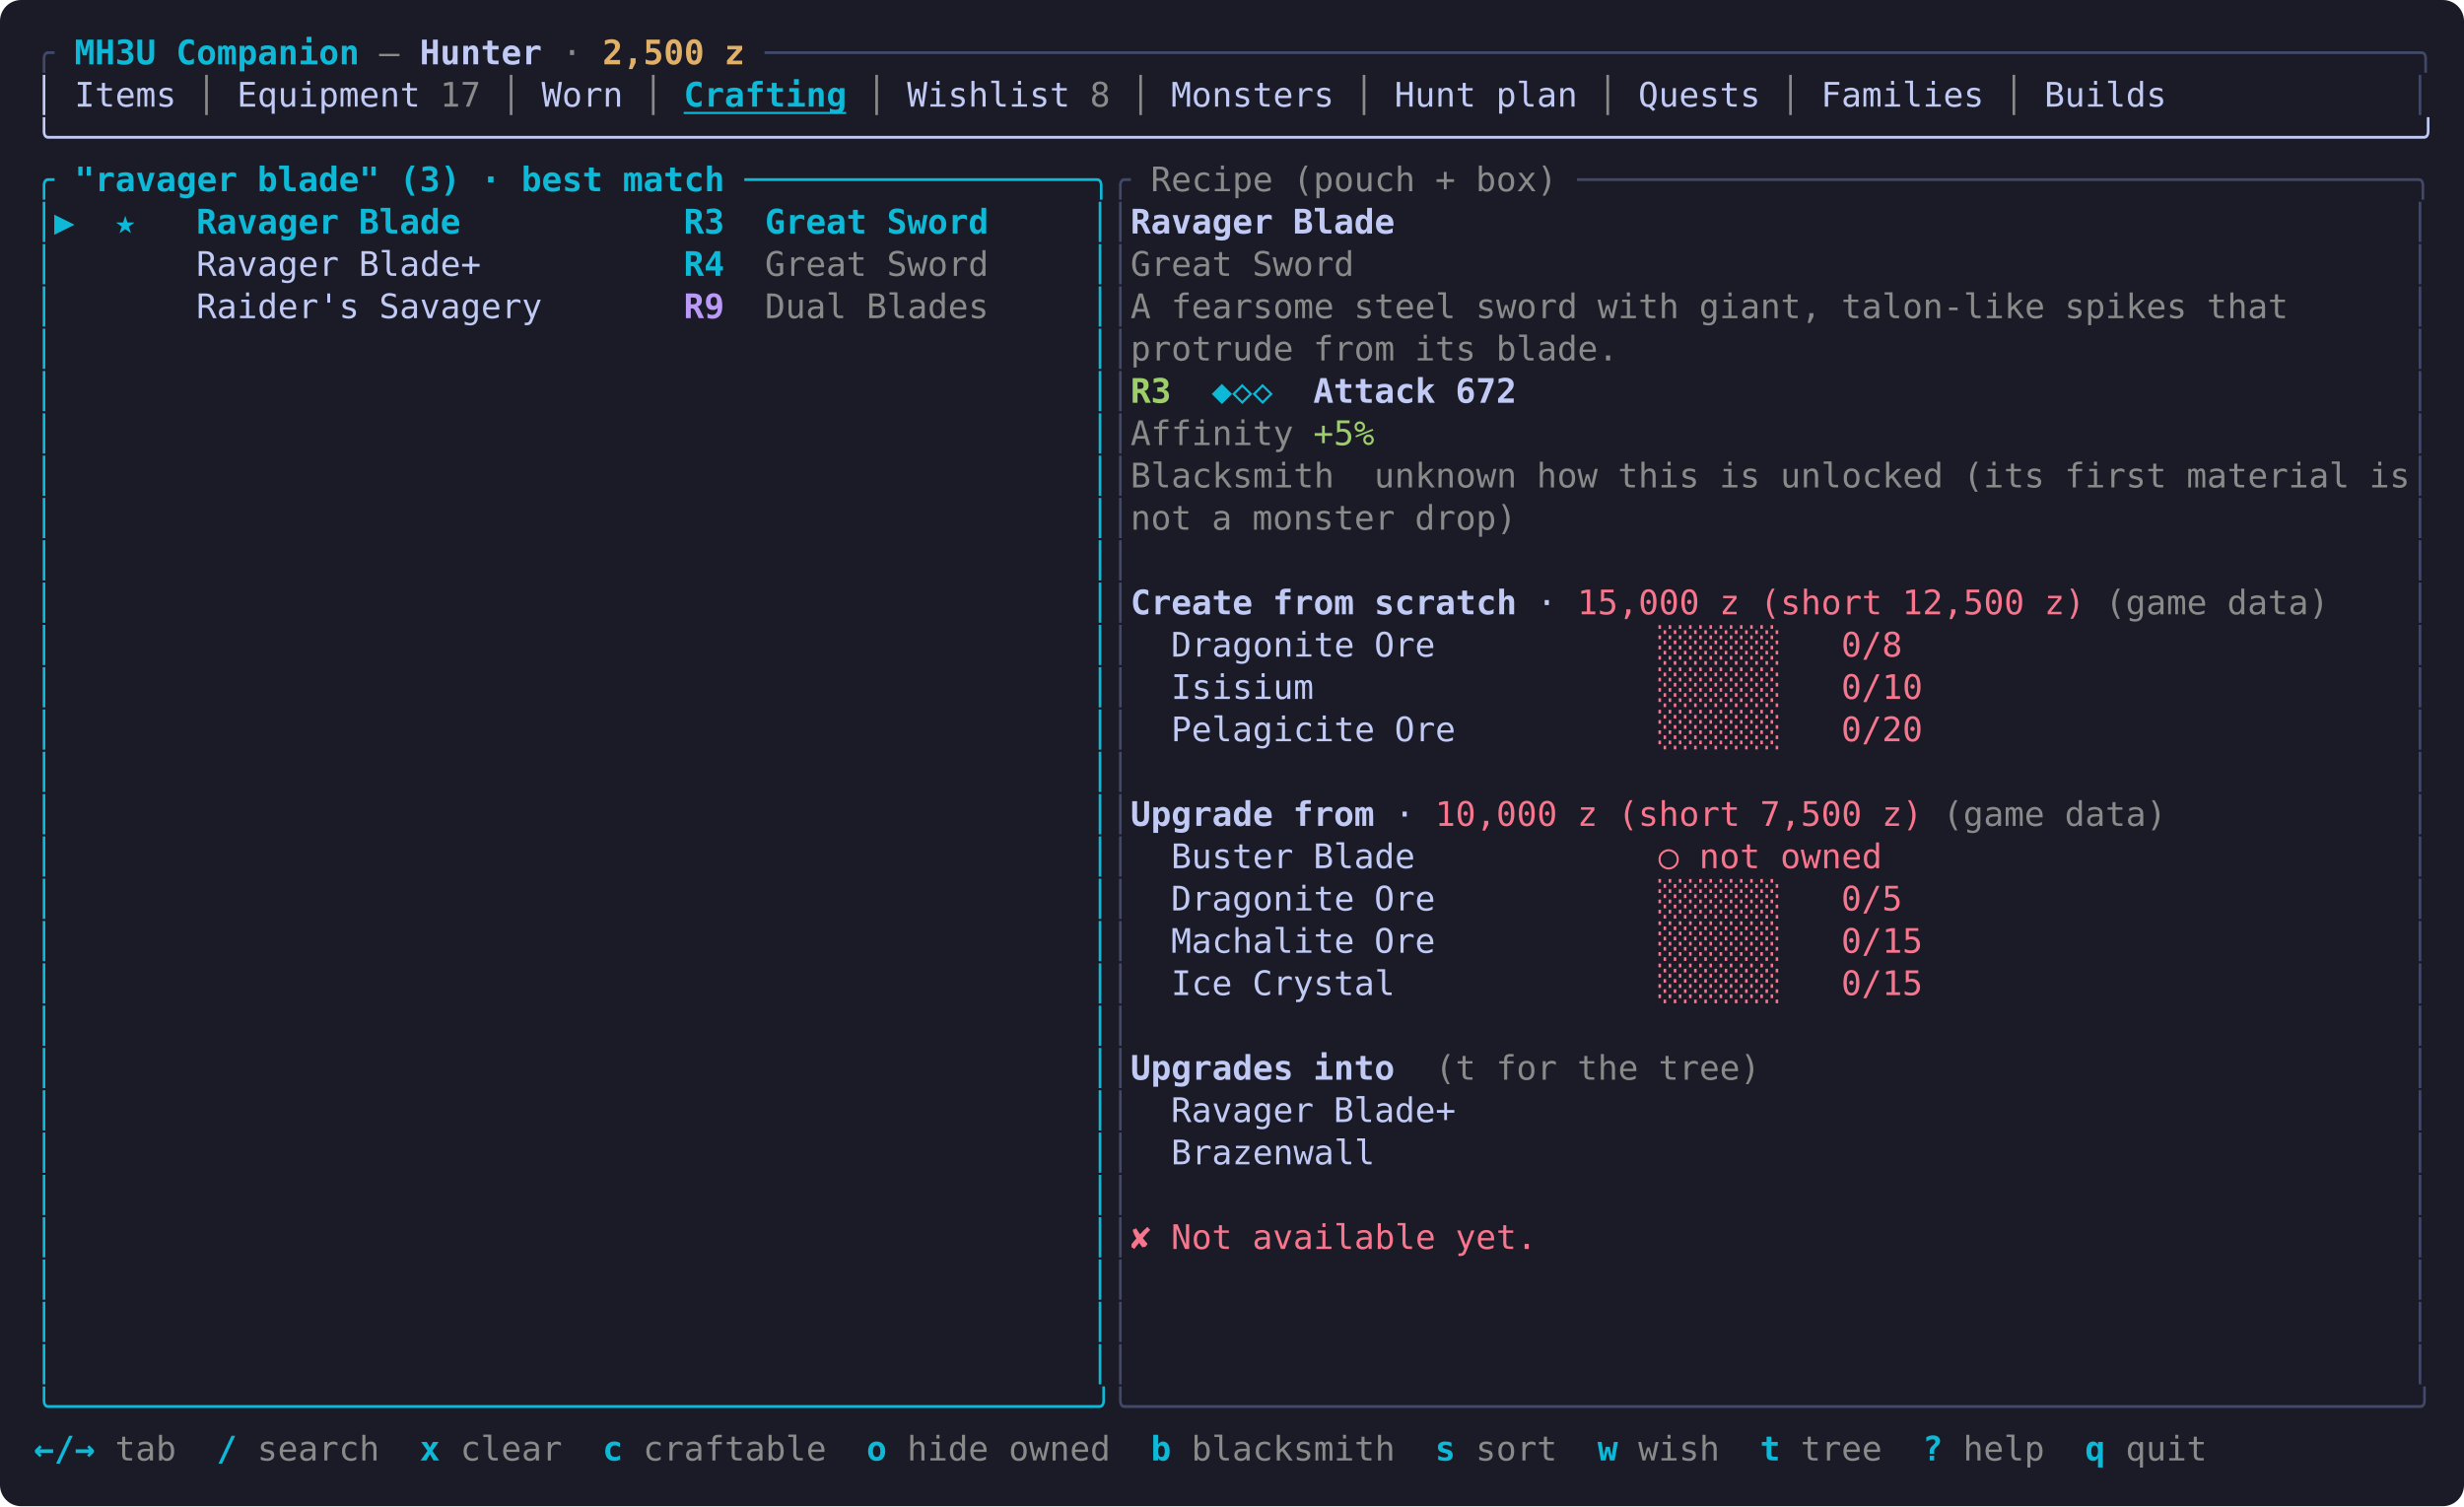
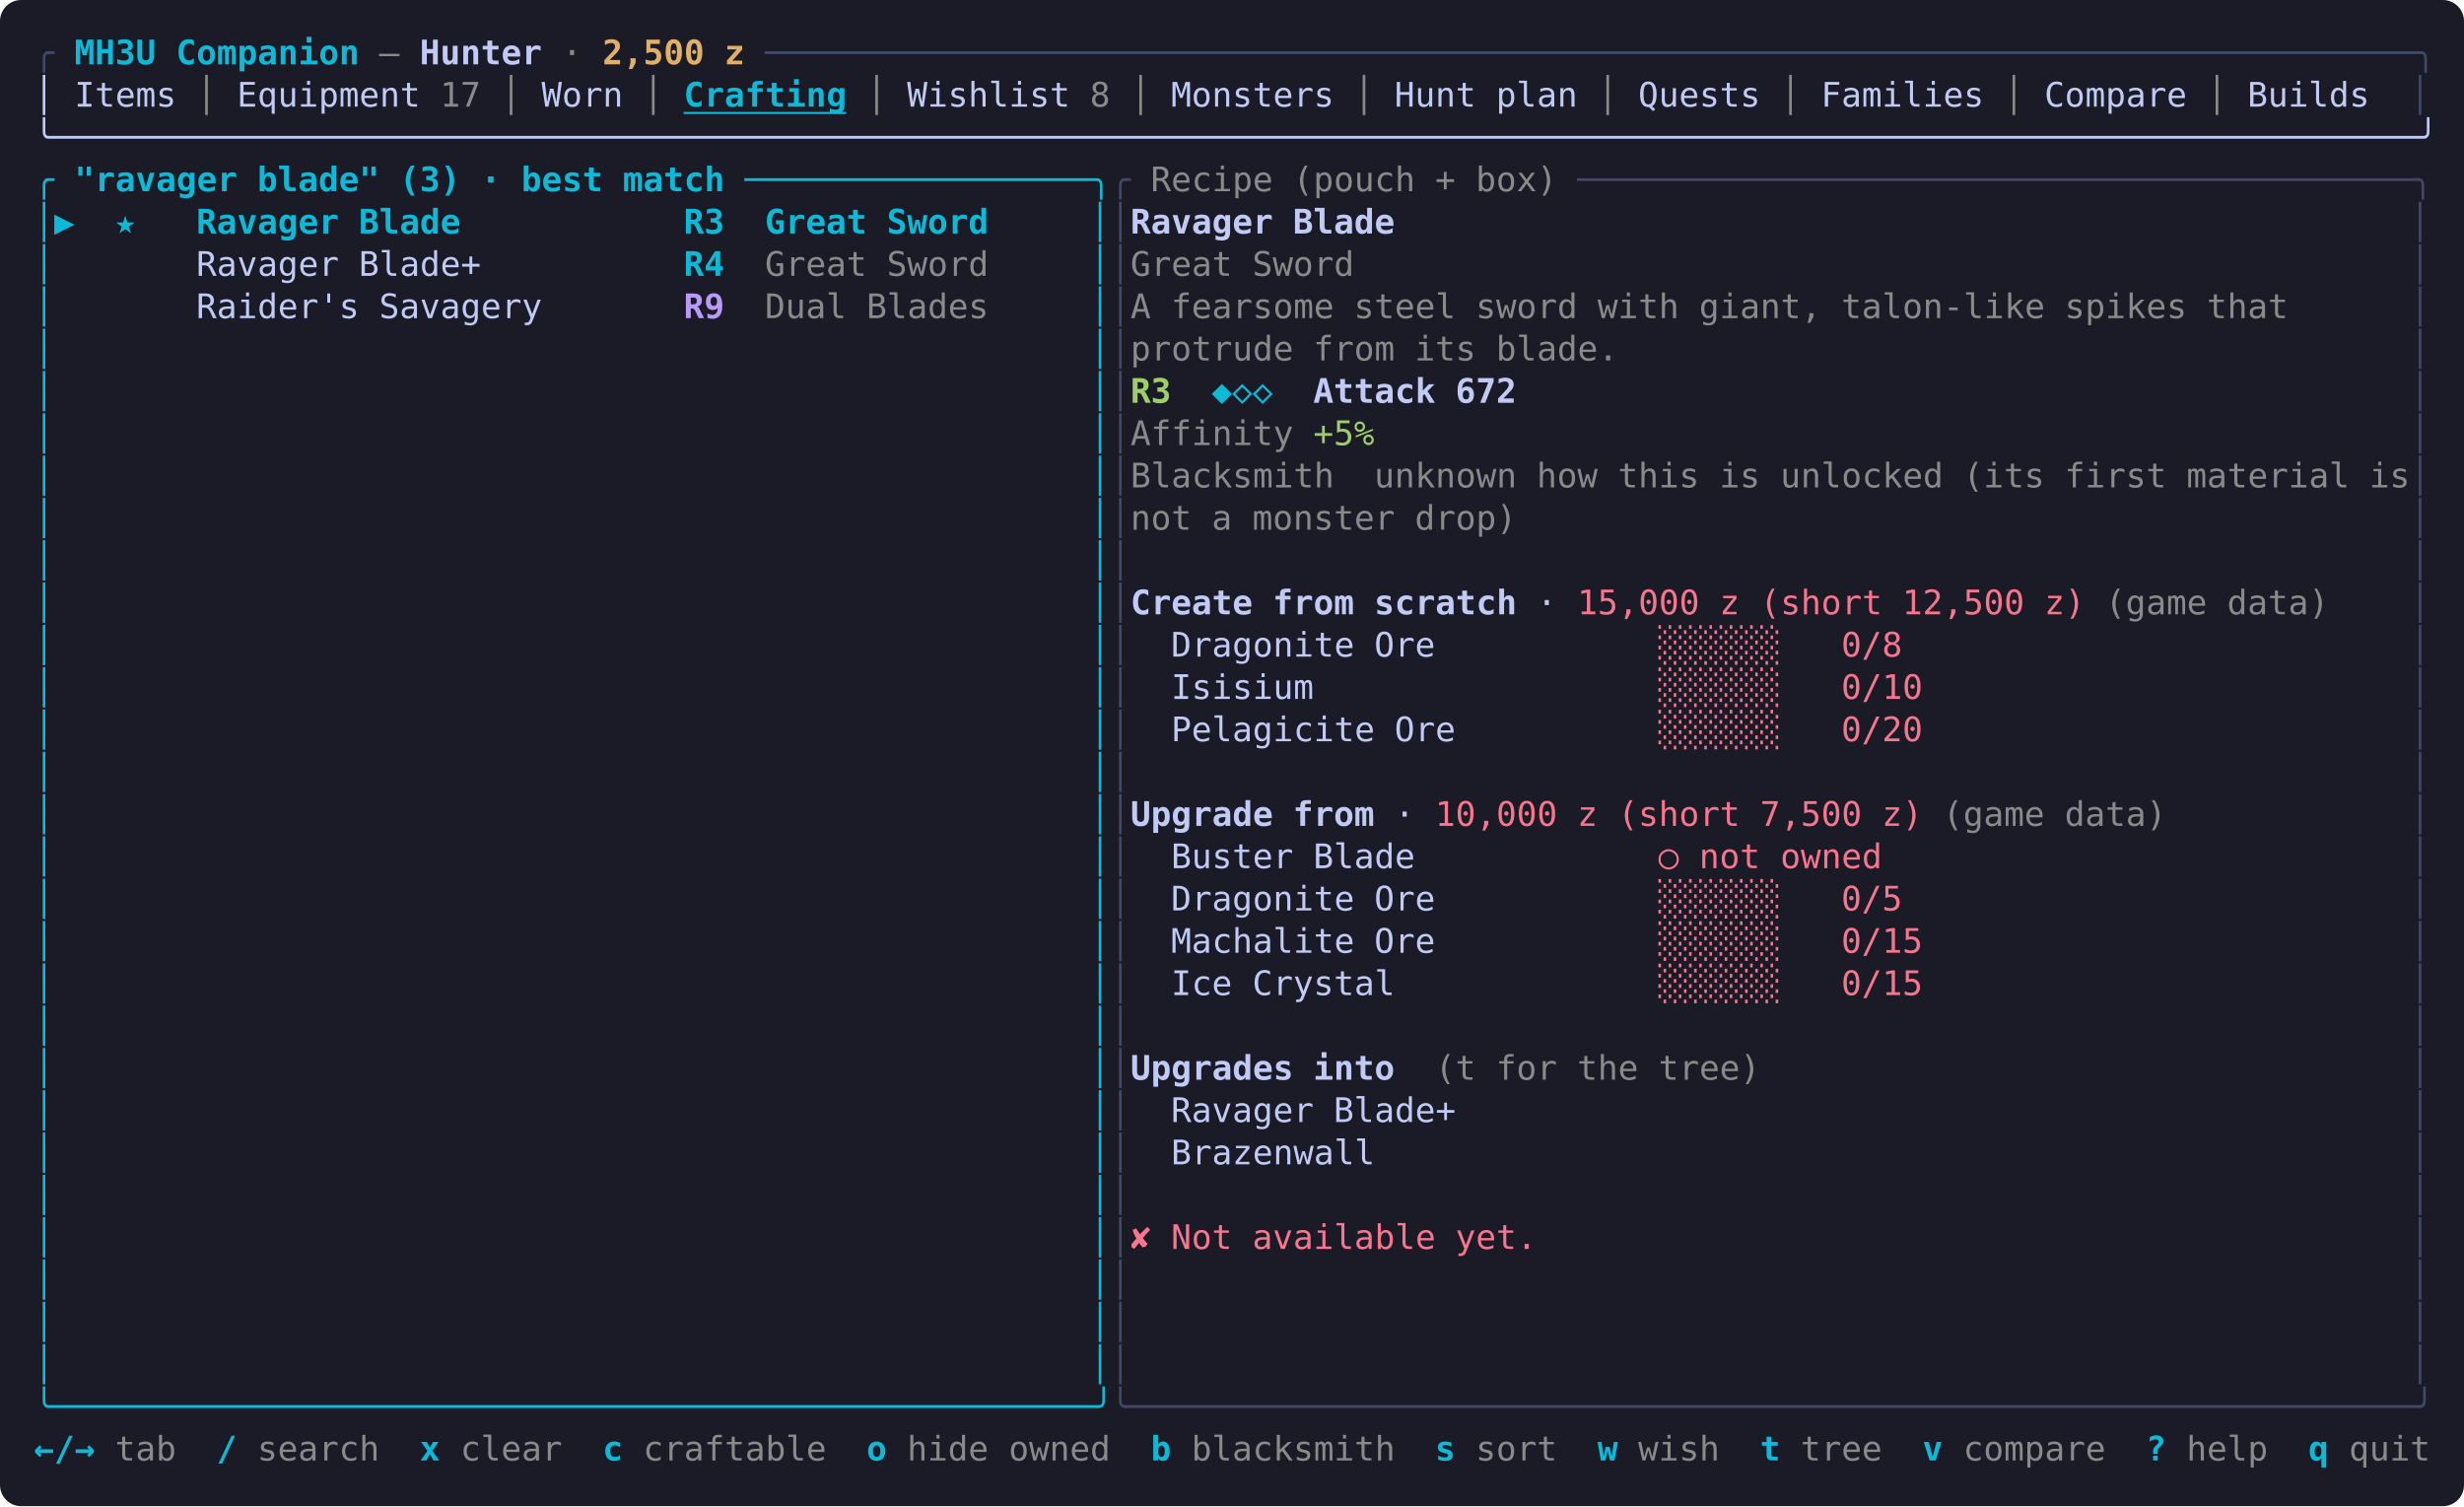
<svg xmlns="http://www.w3.org/2000/svg" width="1164.8" height="712" viewBox="0 0 1164.8 712" role="img">
  <rect width="100%" height="100%" rx="10" fill="#1a1b26" />
  <g font-family="'JetBrains Mono','JetBrainsMono Nerd Font','DejaVu Sans Mono',Menlo,Consolas,monospace" font-size="16">
    <text x="16.0" y="30.4" textLength="9.6" lengthAdjust="spacing" fill="#414868">╭</text>
    <text x="35.2" y="30.4" textLength="38.4" lengthAdjust="spacing" fill="#0db9d7" font-weight="bold">MH3U</text>
    <text x="83.2" y="30.4" textLength="86.4" lengthAdjust="spacing" fill="#0db9d7" font-weight="bold">Companion</text>
    <text x="179.2" y="30.4" textLength="9.6" lengthAdjust="spacing" fill="#8a8a8a">—</text>
    <text x="198.4" y="30.4" textLength="57.6" lengthAdjust="spacing" fill="#c0caf5" font-weight="bold">Hunter</text>
    <text x="265.6" y="30.4" textLength="9.6" lengthAdjust="spacing" fill="#8a8a8a">·</text>
    <text x="284.8" y="30.4" textLength="48.0" lengthAdjust="spacing" fill="#e0af68" font-weight="bold">2,500</text>
    <text x="342.4" y="30.4" textLength="9.6" lengthAdjust="spacing" fill="#e0af68" font-weight="bold">z</text>
    <text x="361.6" y="30.4" textLength="787.2" lengthAdjust="spacing" fill="#414868">─────────────────────────────────────────────────────────────────────────────────╮</text>
    <text x="16.0" y="50.4" textLength="9.6" lengthAdjust="spacing" fill="#c0caf5">│</text>
    <text x="35.2" y="50.4" textLength="48.0" lengthAdjust="spacing" fill="#c0caf5">Items</text>
    <text x="92.8" y="50.4" textLength="9.6" lengthAdjust="spacing" fill="#8a8a8a">│</text>
    <text x="112.0" y="50.4" textLength="86.4" lengthAdjust="spacing" fill="#c0caf5">Equipment</text>
    <text x="208.0" y="50.4" textLength="19.2" lengthAdjust="spacing" fill="#8a8a8a">17</text>
    <text x="236.8" y="50.4" textLength="9.6" lengthAdjust="spacing" fill="#8a8a8a">│</text>
    <text x="256.0" y="50.4" textLength="38.4" lengthAdjust="spacing" fill="#c0caf5">Worn</text>
    <text x="304.0" y="50.4" textLength="9.6" lengthAdjust="spacing" fill="#8a8a8a">│</text>
    <text x="323.2" y="50.4" textLength="76.8" lengthAdjust="spacing" fill="#0db9d7" font-weight="bold">Crafting</text>
    <line x1="323.2" y1="53.4" x2="400.0" y2="53.4" stroke="#0db9d7" stroke-width="1" />
    <text x="409.6" y="50.4" textLength="9.6" lengthAdjust="spacing" fill="#8a8a8a">│</text>
    <text x="428.8" y="50.4" textLength="76.8" lengthAdjust="spacing" fill="#c0caf5">Wishlist</text>
    <text x="515.2" y="50.4" textLength="9.6" lengthAdjust="spacing" fill="#8a8a8a">8</text>
    <text x="534.4" y="50.4" textLength="9.6" lengthAdjust="spacing" fill="#8a8a8a">│</text>
    <text x="553.6" y="50.4" textLength="76.8" lengthAdjust="spacing" fill="#c0caf5">Monsters</text>
    <text x="640.0" y="50.4" textLength="9.6" lengthAdjust="spacing" fill="#8a8a8a">│</text>
    <text x="659.2" y="50.4" textLength="38.4" lengthAdjust="spacing" fill="#c0caf5">Hunt</text>
    <text x="707.2" y="50.4" textLength="38.4" lengthAdjust="spacing" fill="#c0caf5">plan</text>
    <text x="755.2" y="50.4" textLength="9.6" lengthAdjust="spacing" fill="#8a8a8a">│</text>
    <text x="774.4" y="50.4" textLength="57.6" lengthAdjust="spacing" fill="#c0caf5">Quests</text>
    <text x="841.6" y="50.4" textLength="9.6" lengthAdjust="spacing" fill="#8a8a8a">│</text>
    <text x="860.8" y="50.4" textLength="76.8" lengthAdjust="spacing" fill="#c0caf5">Families</text>
    <text x="947.2" y="50.4" textLength="9.6" lengthAdjust="spacing" fill="#8a8a8a">│</text>
-     <text x="966.4" y="50.4" textLength="57.6" lengthAdjust="spacing" fill="#c0caf5">Builds</text>
+     <text x="966.4" y="50.4" textLength="67.2" lengthAdjust="spacing" fill="#c0caf5">Compare</text>
+     <text x="1043.2" y="50.4" textLength="9.6" lengthAdjust="spacing" fill="#8a8a8a">│</text>
+     <text x="1062.4" y="50.4" textLength="57.6" lengthAdjust="spacing" fill="#c0caf5">Builds</text>
    <text x="1139.2" y="50.4" textLength="9.6" lengthAdjust="spacing" fill="#414868">│</text>
    <text x="16.0" y="70.4" textLength="1132.8" lengthAdjust="spacing" fill="#c0caf5">╰────────────────────────────────────────────────────────────────────────────────────────────────────────────────────╯</text>
    <text x="16.0" y="90.4" textLength="9.6" lengthAdjust="spacing" fill="#0db9d7">╭</text>
    <text x="35.2" y="90.4" textLength="76.8" lengthAdjust="spacing" fill="#0db9d7" font-weight="bold">"ravager</text>
    <text x="121.6" y="90.4" textLength="57.6" lengthAdjust="spacing" fill="#0db9d7" font-weight="bold">blade"</text>
    <text x="188.8" y="90.4" textLength="28.8" lengthAdjust="spacing" fill="#0db9d7" font-weight="bold">(3)</text>
    <text x="227.2" y="90.4" textLength="9.6" lengthAdjust="spacing" fill="#0db9d7" font-weight="bold">·</text>
    <text x="246.4" y="90.4" textLength="38.4" lengthAdjust="spacing" fill="#0db9d7" font-weight="bold">best</text>
    <text x="294.4" y="90.4" textLength="48.0" lengthAdjust="spacing" fill="#0db9d7" font-weight="bold">match</text>
    <text x="352.0" y="90.4" textLength="172.8" lengthAdjust="spacing" fill="#0db9d7">─────────────────╮</text>
    <text x="524.8" y="90.4" textLength="9.6" lengthAdjust="spacing" fill="#414868">╭</text>
    <text x="544.0" y="90.4" textLength="57.6" lengthAdjust="spacing" fill="#8a8a8a">Recipe</text>
    <text x="611.2" y="90.4" textLength="57.6" lengthAdjust="spacing" fill="#8a8a8a">(pouch</text>
    <text x="678.4" y="90.4" textLength="9.6" lengthAdjust="spacing" fill="#8a8a8a">+</text>
    <text x="697.6" y="90.4" textLength="38.4" lengthAdjust="spacing" fill="#8a8a8a">box)</text>
    <text x="745.6" y="90.4" textLength="403.2" lengthAdjust="spacing" fill="#414868">─────────────────────────────────────────╮</text>
    <text x="16.0" y="110.4" textLength="9.6" lengthAdjust="spacing" fill="#0db9d7">│</text>
    <text x="25.6" y="110.4" textLength="9.6" lengthAdjust="spacing" fill="#0db9d7" font-weight="bold">▶︎</text>
    <text x="54.4" y="110.4" textLength="9.6" lengthAdjust="spacing" fill="#0db9d7" font-weight="bold">★︎</text>
    <text x="92.8" y="110.4" textLength="67.2" lengthAdjust="spacing" fill="#0db9d7" font-weight="bold">Ravager</text>
    <text x="169.6" y="110.4" textLength="48.0" lengthAdjust="spacing" fill="#0db9d7" font-weight="bold">Blade</text>
    <text x="323.2" y="110.4" textLength="19.2" lengthAdjust="spacing" fill="#0db9d7" font-weight="bold">R3</text>
    <text x="361.6" y="110.4" textLength="48.0" lengthAdjust="spacing" fill="#0db9d7" font-weight="bold">Great</text>
    <text x="419.2" y="110.4" textLength="48.0" lengthAdjust="spacing" fill="#0db9d7" font-weight="bold">Sword</text>
    <text x="515.2" y="110.4" textLength="9.6" lengthAdjust="spacing" fill="#0db9d7">│</text>
    <text x="524.8" y="110.4" textLength="9.6" lengthAdjust="spacing" fill="#414868">│</text>
    <text x="534.4" y="110.4" textLength="67.2" lengthAdjust="spacing" fill="#c0caf5" font-weight="bold">Ravager</text>
    <text x="611.2" y="110.4" textLength="48.0" lengthAdjust="spacing" fill="#c0caf5" font-weight="bold">Blade</text>
    <text x="1139.2" y="110.4" textLength="9.6" lengthAdjust="spacing" fill="#414868">│</text>
    <text x="16.0" y="130.4" textLength="9.6" lengthAdjust="spacing" fill="#0db9d7">│</text>
    <text x="92.8" y="130.4" textLength="67.2" lengthAdjust="spacing" fill="#c0caf5">Ravager</text>
    <text x="169.6" y="130.4" textLength="57.6" lengthAdjust="spacing" fill="#c0caf5">Blade+</text>
    <text x="323.2" y="130.4" textLength="19.2" lengthAdjust="spacing" fill="#0db9d7" font-weight="bold">R4</text>
    <text x="361.6" y="130.4" textLength="48.0" lengthAdjust="spacing" fill="#8a8a8a">Great</text>
    <text x="419.2" y="130.4" textLength="48.0" lengthAdjust="spacing" fill="#8a8a8a">Sword</text>
    <text x="515.2" y="130.4" textLength="9.6" lengthAdjust="spacing" fill="#0db9d7">│</text>
    <text x="524.8" y="130.4" textLength="9.6" lengthAdjust="spacing" fill="#414868">│</text>
    <text x="534.4" y="130.4" textLength="48.0" lengthAdjust="spacing" fill="#8a8a8a">Great</text>
    <text x="592.0" y="130.4" textLength="48.0" lengthAdjust="spacing" fill="#8a8a8a">Sword</text>
    <text x="1139.2" y="130.4" textLength="9.6" lengthAdjust="spacing" fill="#414868">│</text>
    <text x="16.0" y="150.4" textLength="9.6" lengthAdjust="spacing" fill="#0db9d7">│</text>
    <text x="92.8" y="150.4" textLength="76.8" lengthAdjust="spacing" fill="#c0caf5">Raider's</text>
    <text x="179.2" y="150.4" textLength="76.8" lengthAdjust="spacing" fill="#c0caf5">Savagery</text>
    <text x="323.2" y="150.4" textLength="19.2" lengthAdjust="spacing" fill="#bb9af7" font-weight="bold">R9</text>
    <text x="361.6" y="150.4" textLength="38.4" lengthAdjust="spacing" fill="#8a8a8a">Dual</text>
    <text x="409.6" y="150.4" textLength="57.6" lengthAdjust="spacing" fill="#8a8a8a">Blades</text>
    <text x="515.2" y="150.4" textLength="9.6" lengthAdjust="spacing" fill="#0db9d7">│</text>
    <text x="524.8" y="150.4" textLength="9.6" lengthAdjust="spacing" fill="#414868">│</text>
    <text x="534.4" y="150.4" textLength="9.6" lengthAdjust="spacing" fill="#8a8a8a">A</text>
    <text x="553.6" y="150.4" textLength="76.8" lengthAdjust="spacing" fill="#8a8a8a">fearsome</text>
    <text x="640.0" y="150.4" textLength="48.0" lengthAdjust="spacing" fill="#8a8a8a">steel</text>
    <text x="697.6" y="150.4" textLength="48.0" lengthAdjust="spacing" fill="#8a8a8a">sword</text>
    <text x="755.2" y="150.4" textLength="38.4" lengthAdjust="spacing" fill="#8a8a8a">with</text>
    <text x="803.2" y="150.4" textLength="57.6" lengthAdjust="spacing" fill="#8a8a8a">giant,</text>
    <text x="870.4" y="150.4" textLength="96.0" lengthAdjust="spacing" fill="#8a8a8a">talon-like</text>
    <text x="976.0" y="150.4" textLength="57.6" lengthAdjust="spacing" fill="#8a8a8a">spikes</text>
    <text x="1043.2" y="150.4" textLength="38.4" lengthAdjust="spacing" fill="#8a8a8a">that</text>
    <text x="1139.2" y="150.4" textLength="9.6" lengthAdjust="spacing" fill="#414868">│</text>
    <text x="16.0" y="170.4" textLength="9.6" lengthAdjust="spacing" fill="#0db9d7">│</text>
    <text x="515.2" y="170.4" textLength="9.6" lengthAdjust="spacing" fill="#0db9d7">│</text>
    <text x="524.8" y="170.4" textLength="9.6" lengthAdjust="spacing" fill="#414868">│</text>
    <text x="534.4" y="170.4" textLength="76.8" lengthAdjust="spacing" fill="#8a8a8a">protrude</text>
    <text x="620.8" y="170.4" textLength="38.4" lengthAdjust="spacing" fill="#8a8a8a">from</text>
    <text x="668.8" y="170.4" textLength="28.8" lengthAdjust="spacing" fill="#8a8a8a">its</text>
    <text x="707.2" y="170.4" textLength="57.6" lengthAdjust="spacing" fill="#8a8a8a">blade.</text>
    <text x="1139.2" y="170.4" textLength="9.6" lengthAdjust="spacing" fill="#414868">│</text>
    <text x="16.0" y="190.4" textLength="9.6" lengthAdjust="spacing" fill="#0db9d7">│</text>
    <text x="515.2" y="190.4" textLength="9.6" lengthAdjust="spacing" fill="#0db9d7">│</text>
    <text x="524.8" y="190.4" textLength="9.6" lengthAdjust="spacing" fill="#414868">│</text>
    <text x="534.4" y="190.4" textLength="19.2" lengthAdjust="spacing" fill="#9ece6a" font-weight="bold">R3</text>
    <text x="572.8" y="190.4" textLength="28.8" lengthAdjust="spacing" fill="#0db9d7">◆◇◇</text>
    <text x="620.8" y="190.4" textLength="57.6" lengthAdjust="spacing" fill="#c0caf5" font-weight="bold">Attack</text>
    <text x="688.0" y="190.4" textLength="28.8" lengthAdjust="spacing" fill="#c0caf5" font-weight="bold">672</text>
    <text x="1139.2" y="190.4" textLength="9.6" lengthAdjust="spacing" fill="#414868">│</text>
    <text x="16.0" y="210.4" textLength="9.6" lengthAdjust="spacing" fill="#0db9d7">│</text>
    <text x="515.2" y="210.4" textLength="9.6" lengthAdjust="spacing" fill="#0db9d7">│</text>
    <text x="524.8" y="210.4" textLength="9.6" lengthAdjust="spacing" fill="#414868">│</text>
    <text x="534.4" y="210.4" textLength="76.8" lengthAdjust="spacing" fill="#8a8a8a">Affinity</text>
    <text x="620.8" y="210.4" textLength="28.8" lengthAdjust="spacing" fill="#9ece6a">+5%</text>
    <text x="1139.2" y="210.4" textLength="9.6" lengthAdjust="spacing" fill="#414868">│</text>
    <text x="16.0" y="230.4" textLength="9.6" lengthAdjust="spacing" fill="#0db9d7">│</text>
    <text x="515.2" y="230.4" textLength="9.6" lengthAdjust="spacing" fill="#0db9d7">│</text>
    <text x="524.8" y="230.4" textLength="9.6" lengthAdjust="spacing" fill="#414868">│</text>
    <text x="534.4" y="230.4" textLength="96.0" lengthAdjust="spacing" fill="#8a8a8a">Blacksmith</text>
    <text x="649.6" y="230.4" textLength="67.2" lengthAdjust="spacing" fill="#8a8a8a">unknown</text>
    <text x="726.4" y="230.4" textLength="28.8" lengthAdjust="spacing" fill="#8a8a8a">how</text>
    <text x="764.8" y="230.4" textLength="38.4" lengthAdjust="spacing" fill="#8a8a8a">this</text>
    <text x="812.8" y="230.4" textLength="19.2" lengthAdjust="spacing" fill="#8a8a8a">is</text>
    <text x="841.6" y="230.4" textLength="76.8" lengthAdjust="spacing" fill="#8a8a8a">unlocked</text>
    <text x="928.0" y="230.4" textLength="38.4" lengthAdjust="spacing" fill="#8a8a8a">(its</text>
    <text x="976.0" y="230.4" textLength="48.0" lengthAdjust="spacing" fill="#8a8a8a">first</text>
    <text x="1033.6" y="230.4" textLength="76.8" lengthAdjust="spacing" fill="#8a8a8a">material</text>
    <text x="1120.0" y="230.4" textLength="19.2" lengthAdjust="spacing" fill="#8a8a8a">is</text>
    <text x="1139.2" y="230.4" textLength="9.6" lengthAdjust="spacing" fill="#414868">│</text>
    <text x="16.0" y="250.4" textLength="9.6" lengthAdjust="spacing" fill="#0db9d7">│</text>
    <text x="515.2" y="250.4" textLength="9.6" lengthAdjust="spacing" fill="#0db9d7">│</text>
    <text x="524.8" y="250.4" textLength="9.6" lengthAdjust="spacing" fill="#414868">│</text>
    <text x="534.4" y="250.4" textLength="28.8" lengthAdjust="spacing" fill="#8a8a8a">not</text>
    <text x="572.8" y="250.4" textLength="9.6" lengthAdjust="spacing" fill="#8a8a8a">a</text>
    <text x="592.0" y="250.4" textLength="67.2" lengthAdjust="spacing" fill="#8a8a8a">monster</text>
    <text x="668.8" y="250.4" textLength="48.0" lengthAdjust="spacing" fill="#8a8a8a">drop)</text>
    <text x="1139.2" y="250.4" textLength="9.6" lengthAdjust="spacing" fill="#414868">│</text>
    <text x="16.0" y="270.4" textLength="9.6" lengthAdjust="spacing" fill="#0db9d7">│</text>
    <text x="515.2" y="270.4" textLength="9.6" lengthAdjust="spacing" fill="#0db9d7">│</text>
    <text x="524.8" y="270.4" textLength="9.6" lengthAdjust="spacing" fill="#414868">│</text>
    <text x="1139.2" y="270.4" textLength="9.6" lengthAdjust="spacing" fill="#414868">│</text>
    <text x="16.0" y="290.4" textLength="9.6" lengthAdjust="spacing" fill="#0db9d7">│</text>
    <text x="515.2" y="290.4" textLength="9.6" lengthAdjust="spacing" fill="#0db9d7">│</text>
    <text x="524.8" y="290.4" textLength="9.6" lengthAdjust="spacing" fill="#414868">│</text>
    <text x="534.4" y="290.4" textLength="57.6" lengthAdjust="spacing" fill="#c0caf5" font-weight="bold">Create</text>
    <text x="601.6" y="290.4" textLength="38.4" lengthAdjust="spacing" fill="#c0caf5" font-weight="bold">from</text>
    <text x="649.6" y="290.4" textLength="67.2" lengthAdjust="spacing" fill="#c0caf5" font-weight="bold">scratch</text>
    <text x="726.4" y="290.4" textLength="9.6" lengthAdjust="spacing" fill="#c0caf5">·</text>
    <text x="745.6" y="290.4" textLength="57.6" lengthAdjust="spacing" fill="#f7768e">15,000</text>
    <text x="812.8" y="290.4" textLength="9.6" lengthAdjust="spacing" fill="#f7768e">z</text>
    <text x="832.0" y="290.4" textLength="57.6" lengthAdjust="spacing" fill="#f7768e">(short</text>
    <text x="899.2" y="290.4" textLength="57.6" lengthAdjust="spacing" fill="#f7768e">12,500</text>
    <text x="966.4" y="290.4" textLength="19.2" lengthAdjust="spacing" fill="#f7768e">z)</text>
    <text x="995.2" y="290.4" textLength="48.0" lengthAdjust="spacing" fill="#8a8a8a">(game</text>
    <text x="1052.8" y="290.4" textLength="48.0" lengthAdjust="spacing" fill="#8a8a8a">data)</text>
    <text x="1139.2" y="290.4" textLength="9.6" lengthAdjust="spacing" fill="#414868">│</text>
    <text x="16.0" y="310.4" textLength="9.6" lengthAdjust="spacing" fill="#0db9d7">│</text>
    <text x="515.2" y="310.4" textLength="9.6" lengthAdjust="spacing" fill="#0db9d7">│</text>
    <text x="524.8" y="310.4" textLength="9.6" lengthAdjust="spacing" fill="#414868">│</text>
    <text x="553.6" y="310.4" textLength="86.4" lengthAdjust="spacing" fill="#c0caf5">Dragonite</text>
    <text x="649.6" y="310.4" textLength="28.8" lengthAdjust="spacing" fill="#c0caf5">Ore</text>
    <text x="784.0" y="310.4" textLength="57.6" lengthAdjust="spacing" fill="#f7768e">░░░░░░</text>
    <text x="870.4" y="310.4" textLength="28.8" lengthAdjust="spacing" fill="#f7768e">0/8</text>
    <text x="1139.2" y="310.4" textLength="9.6" lengthAdjust="spacing" fill="#414868">│</text>
    <text x="16.0" y="330.4" textLength="9.6" lengthAdjust="spacing" fill="#0db9d7">│</text>
    <text x="515.2" y="330.4" textLength="9.6" lengthAdjust="spacing" fill="#0db9d7">│</text>
    <text x="524.8" y="330.4" textLength="9.6" lengthAdjust="spacing" fill="#414868">│</text>
    <text x="553.6" y="330.4" textLength="67.2" lengthAdjust="spacing" fill="#c0caf5">Isisium</text>
    <text x="784.0" y="330.4" textLength="57.6" lengthAdjust="spacing" fill="#f7768e">░░░░░░</text>
    <text x="870.4" y="330.4" textLength="38.4" lengthAdjust="spacing" fill="#f7768e">0/10</text>
    <text x="1139.2" y="330.4" textLength="9.6" lengthAdjust="spacing" fill="#414868">│</text>
    <text x="16.0" y="350.4" textLength="9.6" lengthAdjust="spacing" fill="#0db9d7">│</text>
    <text x="515.2" y="350.4" textLength="9.6" lengthAdjust="spacing" fill="#0db9d7">│</text>
    <text x="524.8" y="350.4" textLength="9.6" lengthAdjust="spacing" fill="#414868">│</text>
    <text x="553.6" y="350.4" textLength="96.0" lengthAdjust="spacing" fill="#c0caf5">Pelagicite</text>
    <text x="659.2" y="350.4" textLength="28.8" lengthAdjust="spacing" fill="#c0caf5">Ore</text>
    <text x="784.0" y="350.4" textLength="57.6" lengthAdjust="spacing" fill="#f7768e">░░░░░░</text>
    <text x="870.4" y="350.4" textLength="38.4" lengthAdjust="spacing" fill="#f7768e">0/20</text>
    <text x="1139.2" y="350.4" textLength="9.6" lengthAdjust="spacing" fill="#414868">│</text>
    <text x="16.0" y="370.4" textLength="9.6" lengthAdjust="spacing" fill="#0db9d7">│</text>
    <text x="515.2" y="370.4" textLength="9.6" lengthAdjust="spacing" fill="#0db9d7">│</text>
    <text x="524.8" y="370.4" textLength="9.6" lengthAdjust="spacing" fill="#414868">│</text>
    <text x="1139.2" y="370.4" textLength="9.6" lengthAdjust="spacing" fill="#414868">│</text>
    <text x="16.0" y="390.4" textLength="9.6" lengthAdjust="spacing" fill="#0db9d7">│</text>
    <text x="515.2" y="390.4" textLength="9.6" lengthAdjust="spacing" fill="#0db9d7">│</text>
    <text x="524.8" y="390.4" textLength="9.6" lengthAdjust="spacing" fill="#414868">│</text>
    <text x="534.4" y="390.4" textLength="67.2" lengthAdjust="spacing" fill="#c0caf5" font-weight="bold">Upgrade</text>
    <text x="611.2" y="390.4" textLength="38.4" lengthAdjust="spacing" fill="#c0caf5" font-weight="bold">from</text>
    <text x="659.2" y="390.4" textLength="9.6" lengthAdjust="spacing" fill="#c0caf5">·</text>
    <text x="678.4" y="390.4" textLength="57.6" lengthAdjust="spacing" fill="#f7768e">10,000</text>
    <text x="745.6" y="390.4" textLength="9.6" lengthAdjust="spacing" fill="#f7768e">z</text>
    <text x="764.8" y="390.4" textLength="57.6" lengthAdjust="spacing" fill="#f7768e">(short</text>
    <text x="832.0" y="390.4" textLength="48.0" lengthAdjust="spacing" fill="#f7768e">7,500</text>
    <text x="889.6" y="390.4" textLength="19.2" lengthAdjust="spacing" fill="#f7768e">z)</text>
    <text x="918.4" y="390.4" textLength="48.0" lengthAdjust="spacing" fill="#8a8a8a">(game</text>
    <text x="976.0" y="390.4" textLength="48.0" lengthAdjust="spacing" fill="#8a8a8a">data)</text>
    <text x="1139.2" y="390.4" textLength="9.6" lengthAdjust="spacing" fill="#414868">│</text>
    <text x="16.0" y="410.4" textLength="9.6" lengthAdjust="spacing" fill="#0db9d7">│</text>
    <text x="515.2" y="410.4" textLength="9.6" lengthAdjust="spacing" fill="#0db9d7">│</text>
    <text x="524.8" y="410.4" textLength="9.6" lengthAdjust="spacing" fill="#414868">│</text>
    <text x="553.6" y="410.4" textLength="57.6" lengthAdjust="spacing" fill="#c0caf5">Buster</text>
    <text x="620.8" y="410.4" textLength="48.0" lengthAdjust="spacing" fill="#c0caf5">Blade</text>
    <text x="784.0" y="410.4" textLength="9.6" lengthAdjust="spacing" fill="#f7768e">○</text>
    <text x="803.2" y="410.4" textLength="28.8" lengthAdjust="spacing" fill="#f7768e">not</text>
    <text x="841.6" y="410.4" textLength="48.0" lengthAdjust="spacing" fill="#f7768e">owned</text>
    <text x="1139.2" y="410.4" textLength="9.6" lengthAdjust="spacing" fill="#414868">│</text>
    <text x="16.0" y="430.4" textLength="9.6" lengthAdjust="spacing" fill="#0db9d7">│</text>
    <text x="515.2" y="430.4" textLength="9.6" lengthAdjust="spacing" fill="#0db9d7">│</text>
    <text x="524.8" y="430.4" textLength="9.6" lengthAdjust="spacing" fill="#414868">│</text>
    <text x="553.6" y="430.4" textLength="86.4" lengthAdjust="spacing" fill="#c0caf5">Dragonite</text>
    <text x="649.6" y="430.4" textLength="28.8" lengthAdjust="spacing" fill="#c0caf5">Ore</text>
    <text x="784.0" y="430.4" textLength="57.6" lengthAdjust="spacing" fill="#f7768e">░░░░░░</text>
    <text x="870.4" y="430.4" textLength="28.8" lengthAdjust="spacing" fill="#f7768e">0/5</text>
    <text x="1139.2" y="430.4" textLength="9.6" lengthAdjust="spacing" fill="#414868">│</text>
    <text x="16.0" y="450.4" textLength="9.6" lengthAdjust="spacing" fill="#0db9d7">│</text>
    <text x="515.2" y="450.4" textLength="9.6" lengthAdjust="spacing" fill="#0db9d7">│</text>
    <text x="524.8" y="450.4" textLength="9.6" lengthAdjust="spacing" fill="#414868">│</text>
    <text x="553.6" y="450.4" textLength="86.4" lengthAdjust="spacing" fill="#c0caf5">Machalite</text>
    <text x="649.6" y="450.4" textLength="28.8" lengthAdjust="spacing" fill="#c0caf5">Ore</text>
    <text x="784.0" y="450.4" textLength="57.6" lengthAdjust="spacing" fill="#f7768e">░░░░░░</text>
    <text x="870.4" y="450.4" textLength="38.4" lengthAdjust="spacing" fill="#f7768e">0/15</text>
    <text x="1139.2" y="450.4" textLength="9.6" lengthAdjust="spacing" fill="#414868">│</text>
    <text x="16.0" y="470.4" textLength="9.6" lengthAdjust="spacing" fill="#0db9d7">│</text>
    <text x="515.2" y="470.4" textLength="9.6" lengthAdjust="spacing" fill="#0db9d7">│</text>
    <text x="524.8" y="470.4" textLength="9.6" lengthAdjust="spacing" fill="#414868">│</text>
    <text x="553.6" y="470.4" textLength="28.8" lengthAdjust="spacing" fill="#c0caf5">Ice</text>
    <text x="592.0" y="470.4" textLength="67.2" lengthAdjust="spacing" fill="#c0caf5">Crystal</text>
    <text x="784.0" y="470.4" textLength="57.6" lengthAdjust="spacing" fill="#f7768e">░░░░░░</text>
    <text x="870.4" y="470.4" textLength="38.4" lengthAdjust="spacing" fill="#f7768e">0/15</text>
    <text x="1139.2" y="470.4" textLength="9.6" lengthAdjust="spacing" fill="#414868">│</text>
    <text x="16.0" y="490.4" textLength="9.6" lengthAdjust="spacing" fill="#0db9d7">│</text>
    <text x="515.2" y="490.4" textLength="9.6" lengthAdjust="spacing" fill="#0db9d7">│</text>
    <text x="524.8" y="490.4" textLength="9.6" lengthAdjust="spacing" fill="#414868">│</text>
    <text x="1139.2" y="490.4" textLength="9.6" lengthAdjust="spacing" fill="#414868">│</text>
    <text x="16.0" y="510.4" textLength="9.6" lengthAdjust="spacing" fill="#0db9d7">│</text>
    <text x="515.2" y="510.4" textLength="9.6" lengthAdjust="spacing" fill="#0db9d7">│</text>
    <text x="524.8" y="510.4" textLength="9.6" lengthAdjust="spacing" fill="#414868">│</text>
    <text x="534.4" y="510.4" textLength="76.8" lengthAdjust="spacing" fill="#c0caf5" font-weight="bold">Upgrades</text>
    <text x="620.8" y="510.4" textLength="38.4" lengthAdjust="spacing" fill="#c0caf5" font-weight="bold">into</text>
    <text x="678.4" y="510.4" textLength="19.2" lengthAdjust="spacing" fill="#8a8a8a">(t</text>
    <text x="707.2" y="510.4" textLength="28.8" lengthAdjust="spacing" fill="#8a8a8a">for</text>
    <text x="745.6" y="510.4" textLength="28.8" lengthAdjust="spacing" fill="#8a8a8a">the</text>
    <text x="784.0" y="510.4" textLength="48.0" lengthAdjust="spacing" fill="#8a8a8a">tree)</text>
    <text x="1139.2" y="510.4" textLength="9.6" lengthAdjust="spacing" fill="#414868">│</text>
    <text x="16.0" y="530.4" textLength="9.6" lengthAdjust="spacing" fill="#0db9d7">│</text>
    <text x="515.2" y="530.4" textLength="9.6" lengthAdjust="spacing" fill="#0db9d7">│</text>
    <text x="524.8" y="530.4" textLength="9.6" lengthAdjust="spacing" fill="#414868">│</text>
    <text x="553.6" y="530.4" textLength="67.2" lengthAdjust="spacing" fill="#c0caf5">Ravager</text>
    <text x="630.4" y="530.4" textLength="57.6" lengthAdjust="spacing" fill="#c0caf5">Blade+</text>
    <text x="1139.2" y="530.4" textLength="9.6" lengthAdjust="spacing" fill="#414868">│</text>
    <text x="16.0" y="550.4" textLength="9.6" lengthAdjust="spacing" fill="#0db9d7">│</text>
    <text x="515.2" y="550.4" textLength="9.6" lengthAdjust="spacing" fill="#0db9d7">│</text>
    <text x="524.8" y="550.4" textLength="9.6" lengthAdjust="spacing" fill="#414868">│</text>
    <text x="553.6" y="550.4" textLength="96.0" lengthAdjust="spacing" fill="#c0caf5">Brazenwall</text>
    <text x="1139.2" y="550.4" textLength="9.6" lengthAdjust="spacing" fill="#414868">│</text>
    <text x="16.0" y="570.4" textLength="9.6" lengthAdjust="spacing" fill="#0db9d7">│</text>
    <text x="515.2" y="570.4" textLength="9.6" lengthAdjust="spacing" fill="#0db9d7">│</text>
    <text x="524.8" y="570.4" textLength="9.6" lengthAdjust="spacing" fill="#414868">│</text>
    <text x="1139.2" y="570.4" textLength="9.6" lengthAdjust="spacing" fill="#414868">│</text>
    <text x="16.0" y="590.4" textLength="9.6" lengthAdjust="spacing" fill="#0db9d7">│</text>
    <text x="515.2" y="590.4" textLength="9.6" lengthAdjust="spacing" fill="#0db9d7">│</text>
    <text x="524.8" y="590.4" textLength="9.6" lengthAdjust="spacing" fill="#414868">│</text>
    <text x="534.4" y="590.4" textLength="9.6" lengthAdjust="spacing" fill="#f7768e">✘︎</text>
    <text x="553.6" y="590.4" textLength="28.8" lengthAdjust="spacing" fill="#f7768e">Not</text>
    <text x="592.0" y="590.4" textLength="86.4" lengthAdjust="spacing" fill="#f7768e">available</text>
    <text x="688.0" y="590.4" textLength="38.4" lengthAdjust="spacing" fill="#f7768e">yet.</text>
    <text x="1139.2" y="590.4" textLength="9.6" lengthAdjust="spacing" fill="#414868">│</text>
    <text x="16.0" y="610.4" textLength="9.6" lengthAdjust="spacing" fill="#0db9d7">│</text>
    <text x="515.2" y="610.4" textLength="9.6" lengthAdjust="spacing" fill="#0db9d7">│</text>
    <text x="524.8" y="610.4" textLength="9.6" lengthAdjust="spacing" fill="#414868">│</text>
    <text x="1139.2" y="610.4" textLength="9.6" lengthAdjust="spacing" fill="#414868">│</text>
    <text x="16.0" y="630.4" textLength="9.6" lengthAdjust="spacing" fill="#0db9d7">│</text>
    <text x="515.2" y="630.4" textLength="9.6" lengthAdjust="spacing" fill="#0db9d7">│</text>
    <text x="524.8" y="630.4" textLength="9.6" lengthAdjust="spacing" fill="#414868">│</text>
    <text x="1139.2" y="630.4" textLength="9.6" lengthAdjust="spacing" fill="#414868">│</text>
    <text x="16.0" y="650.4" textLength="9.6" lengthAdjust="spacing" fill="#0db9d7">│</text>
    <text x="515.2" y="650.4" textLength="9.6" lengthAdjust="spacing" fill="#0db9d7">│</text>
    <text x="524.8" y="650.4" textLength="9.6" lengthAdjust="spacing" fill="#414868">│</text>
    <text x="1139.2" y="650.4" textLength="9.6" lengthAdjust="spacing" fill="#414868">│</text>
    <text x="16.0" y="670.4" textLength="508.8" lengthAdjust="spacing" fill="#0db9d7">╰───────────────────────────────────────────────────╯</text>
    <text x="524.8" y="670.4" textLength="624.0" lengthAdjust="spacing" fill="#414868">╰───────────────────────────────────────────────────────────────╯</text>
    <text x="16.0" y="690.4" textLength="28.8" lengthAdjust="spacing" fill="#0db9d7" font-weight="bold">←/→</text>
    <text x="54.4" y="690.4" textLength="28.8" lengthAdjust="spacing" fill="#8a8a8a">tab</text>
    <text x="102.4" y="690.4" textLength="9.6" lengthAdjust="spacing" fill="#0db9d7" font-weight="bold">/</text>
    <text x="121.6" y="690.4" textLength="57.6" lengthAdjust="spacing" fill="#8a8a8a">search</text>
    <text x="198.4" y="690.4" textLength="9.6" lengthAdjust="spacing" fill="#0db9d7" font-weight="bold">x</text>
    <text x="217.6" y="690.4" textLength="48.0" lengthAdjust="spacing" fill="#8a8a8a">clear</text>
    <text x="284.8" y="690.4" textLength="9.6" lengthAdjust="spacing" fill="#0db9d7" font-weight="bold">c</text>
    <text x="304.0" y="690.4" textLength="86.4" lengthAdjust="spacing" fill="#8a8a8a">craftable</text>
    <text x="409.6" y="690.4" textLength="9.6" lengthAdjust="spacing" fill="#0db9d7" font-weight="bold">o</text>
    <text x="428.8" y="690.4" textLength="38.4" lengthAdjust="spacing" fill="#8a8a8a">hide</text>
    <text x="476.8" y="690.4" textLength="48.0" lengthAdjust="spacing" fill="#8a8a8a">owned</text>
    <text x="544.0" y="690.4" textLength="9.6" lengthAdjust="spacing" fill="#0db9d7" font-weight="bold">b</text>
    <text x="563.2" y="690.4" textLength="96.0" lengthAdjust="spacing" fill="#8a8a8a">blacksmith</text>
    <text x="678.4" y="690.4" textLength="9.6" lengthAdjust="spacing" fill="#0db9d7" font-weight="bold">s</text>
    <text x="697.6" y="690.4" textLength="38.4" lengthAdjust="spacing" fill="#8a8a8a">sort</text>
    <text x="755.2" y="690.4" textLength="9.6" lengthAdjust="spacing" fill="#0db9d7" font-weight="bold">w</text>
    <text x="774.4" y="690.4" textLength="38.4" lengthAdjust="spacing" fill="#8a8a8a">wish</text>
    <text x="832.0" y="690.4" textLength="9.6" lengthAdjust="spacing" fill="#0db9d7" font-weight="bold">t</text>
    <text x="851.2" y="690.4" textLength="38.4" lengthAdjust="spacing" fill="#8a8a8a">tree</text>
-     <text x="908.8" y="690.4" textLength="9.6" lengthAdjust="spacing" fill="#0db9d7" font-weight="bold">?</text>
-     <text x="928.0" y="690.4" textLength="38.4" lengthAdjust="spacing" fill="#8a8a8a">help</text>
-     <text x="985.6" y="690.4" textLength="9.6" lengthAdjust="spacing" fill="#0db9d7" font-weight="bold">q</text>
-     <text x="1004.8" y="690.4" textLength="38.4" lengthAdjust="spacing" fill="#8a8a8a">quit</text>
+     <text x="908.8" y="690.4" textLength="9.6" lengthAdjust="spacing" fill="#0db9d7" font-weight="bold">v</text>
+     <text x="928.0" y="690.4" textLength="67.2" lengthAdjust="spacing" fill="#8a8a8a">compare</text>
+     <text x="1014.4" y="690.4" textLength="9.6" lengthAdjust="spacing" fill="#0db9d7" font-weight="bold">?</text>
+     <text x="1033.6" y="690.4" textLength="38.4" lengthAdjust="spacing" fill="#8a8a8a">help</text>
+     <text x="1091.2" y="690.4" textLength="9.6" lengthAdjust="spacing" fill="#0db9d7" font-weight="bold">q</text>
+     <text x="1110.4" y="690.4" textLength="38.4" lengthAdjust="spacing" fill="#8a8a8a">quit</text>
  </g>
</svg>
